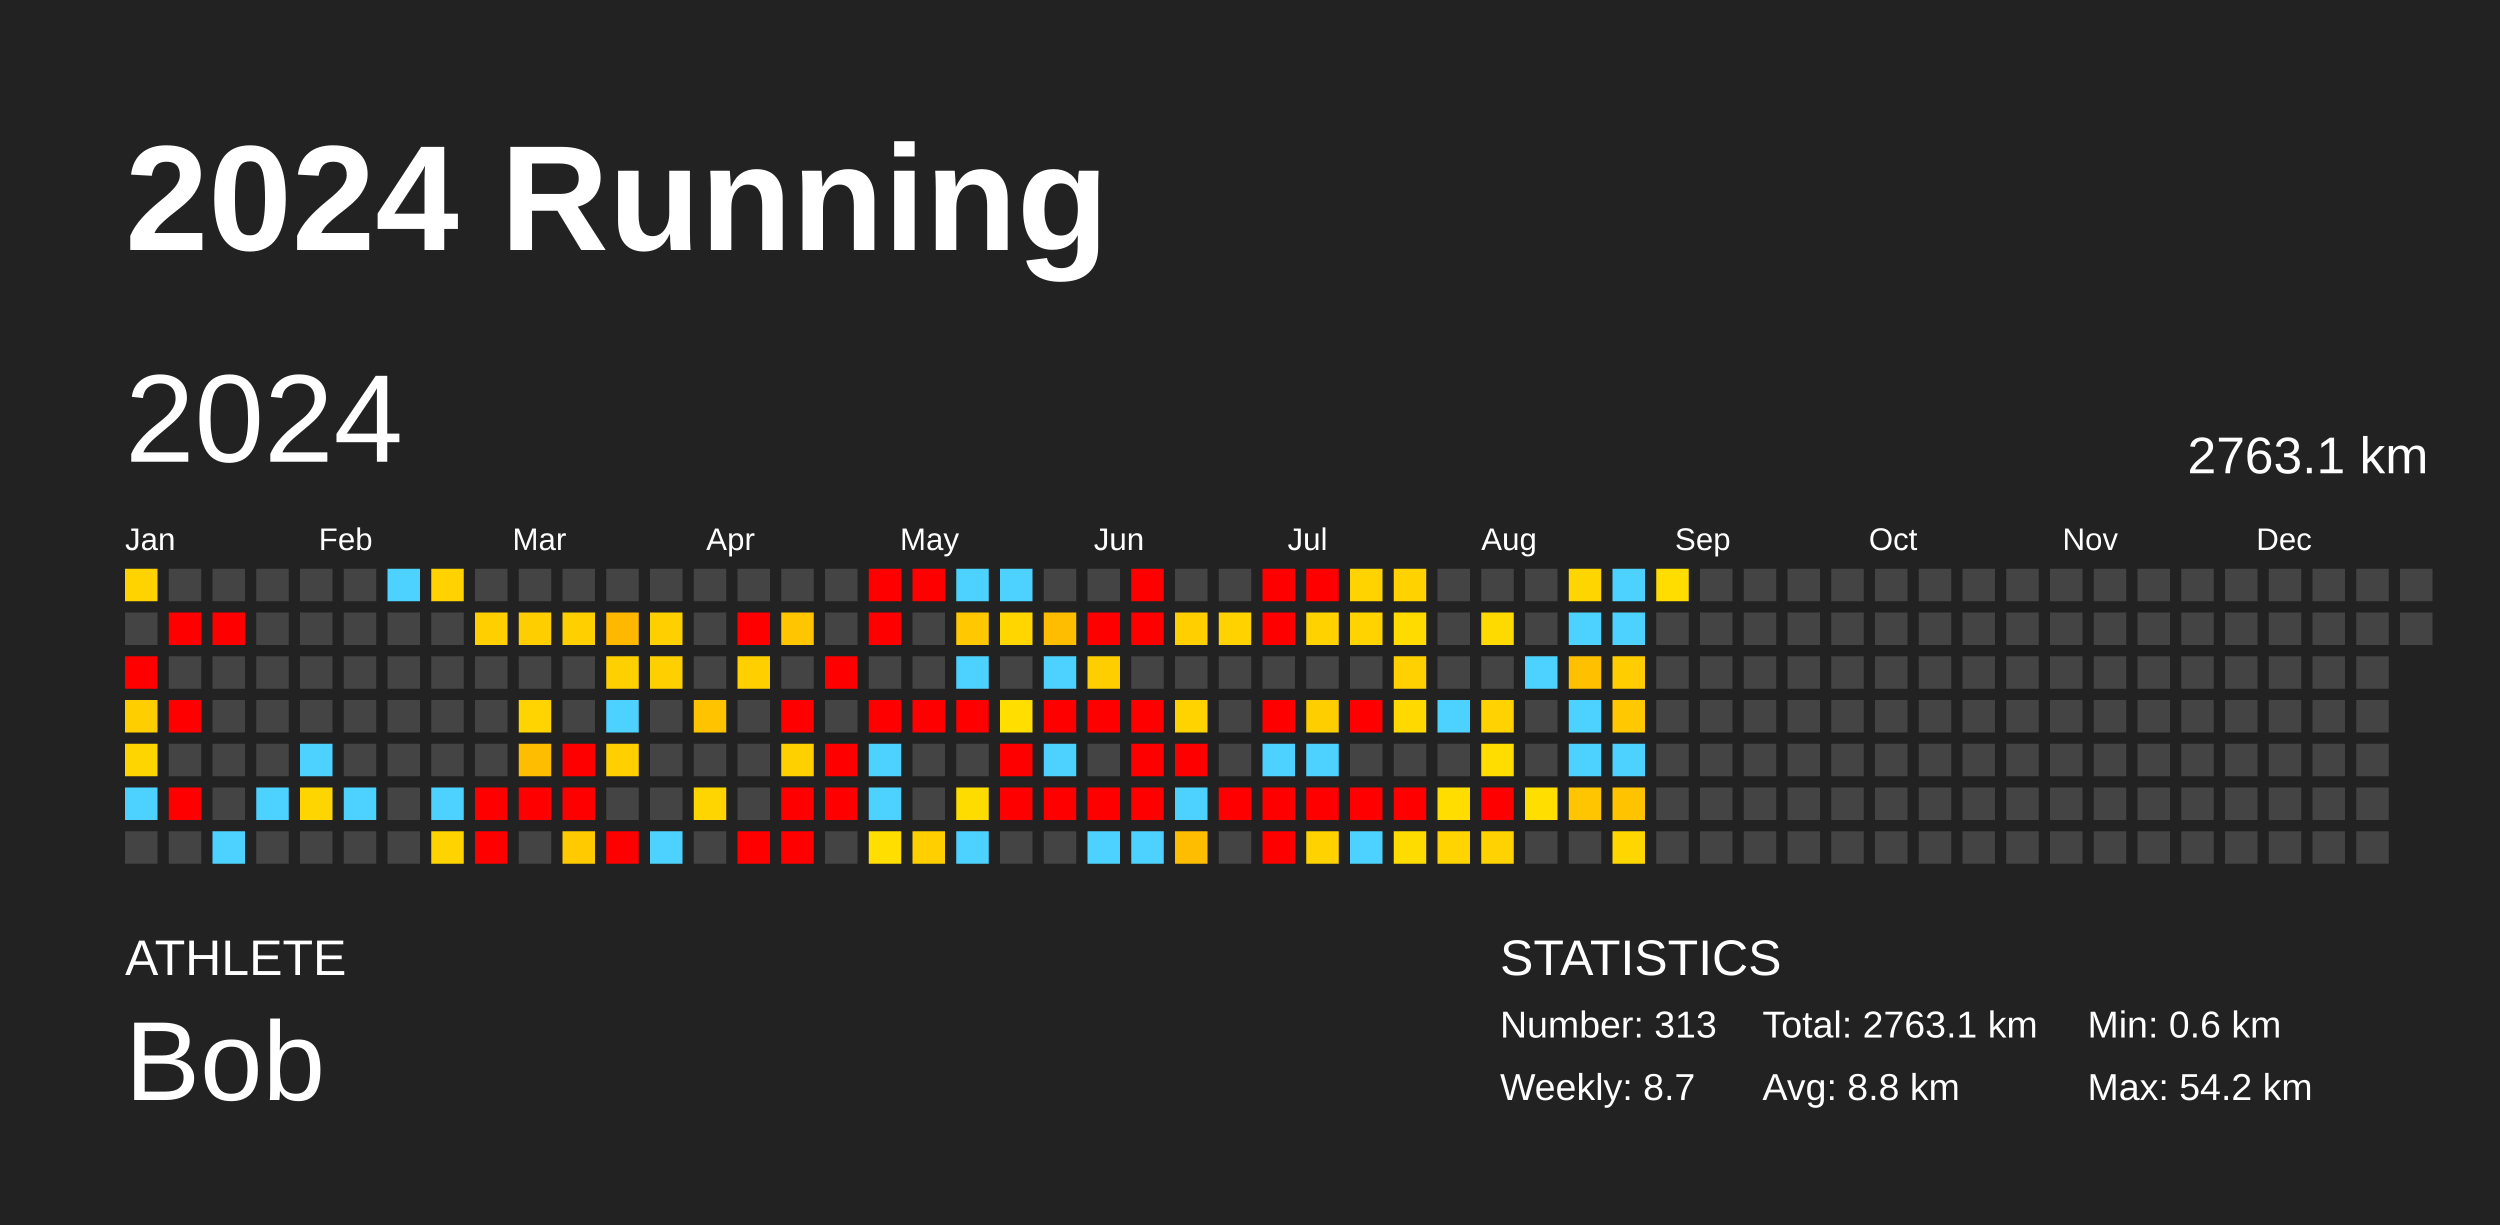
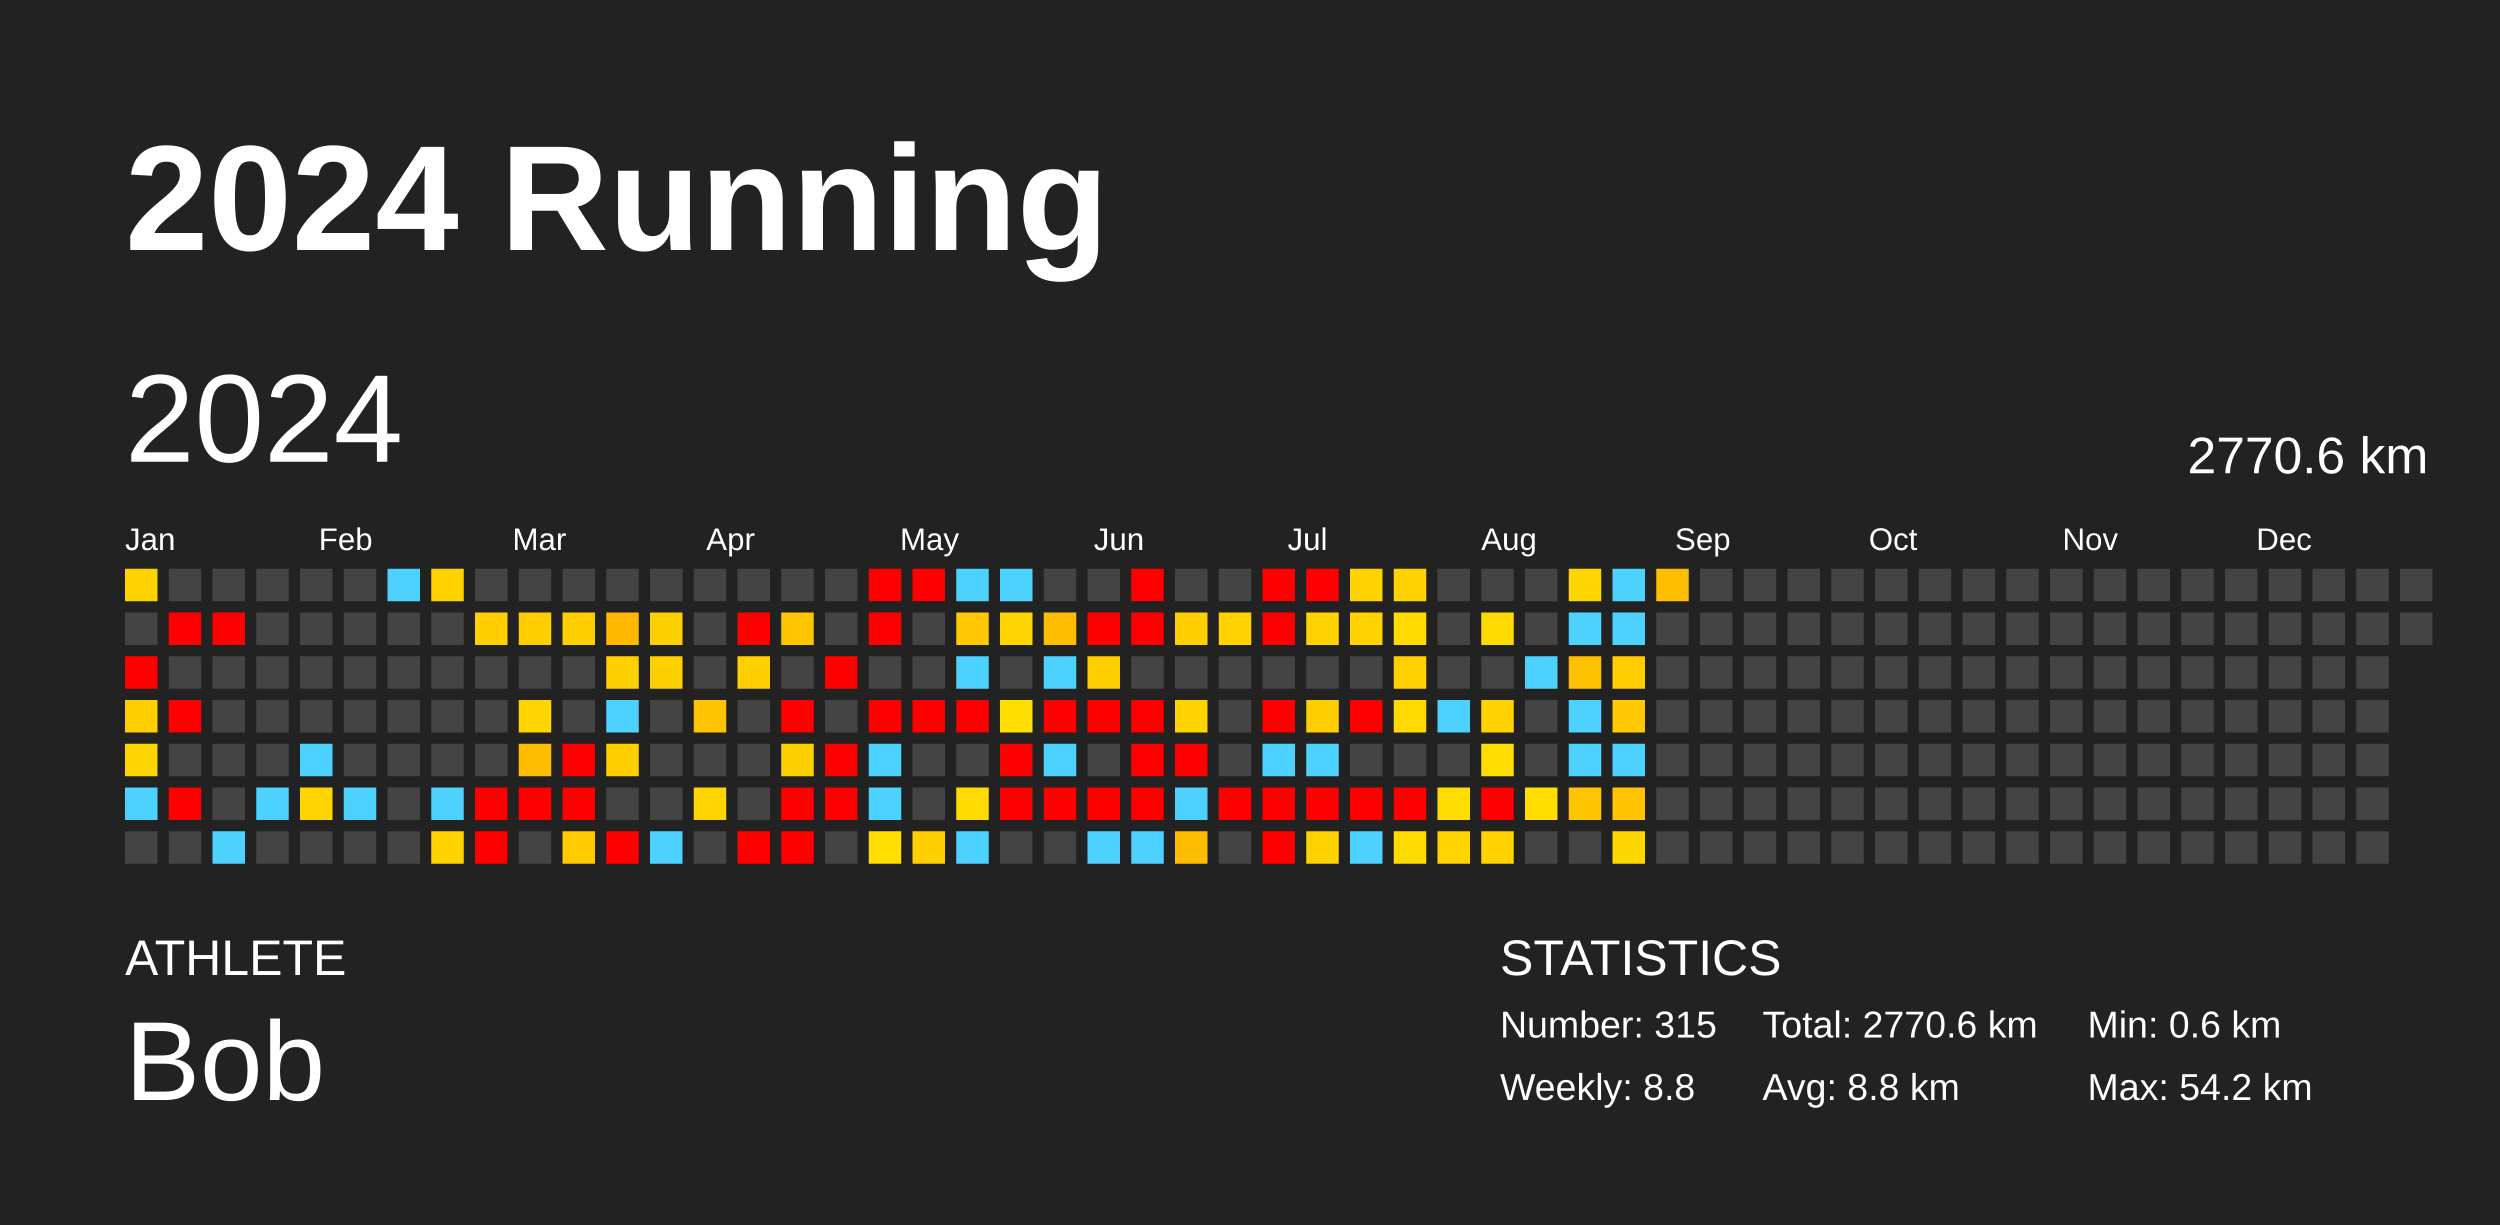
<svg xmlns="http://www.w3.org/2000/svg" baseProfile="full" height="98mm" version="1.1" viewBox="0,0,200,98" width="200mm">
  <defs />
  <rect fill="#222222" height="98" width="200" x="0" y="0" />
  <text fill="#FFFFFF" style="font-size:12px; font-family:Arial; font-weight:bold;" x="10" y="20">2024 Running</text>
  <text fill="#FFFFFF" style="font-size:4px; font-family:Arial" x="10" y="78">ATHLETE</text>
  <text fill="#FFFFFF" style="font-size:9px; font-family:Arial" x="10" y="88">Bob</text>
  <text fill="#FFFFFF" style="font-size:4px; font-family:Arial" x="120" y="78">STATISTICS</text>
-   <text fill="#FFFFFF" style="font-size:3px; font-family:Arial" x="120" y="83">Number: 313</text>
-   <text fill="#FFFFFF" style="font-size:3px; font-family:Arial" x="120" y="88">Weekly: 8.7</text>
-   <text fill="#FFFFFF" style="font-size:3px; font-family:Arial" x="141" y="83">Total: 2763.1 km</text>
+   <text fill="#FFFFFF" style="font-size:3px; font-family:Arial" x="120" y="83">Number: 315</text>
+   <text fill="#FFFFFF" style="font-size:3px; font-family:Arial" x="120" y="88">Weekly: 8.8</text>
+   <text fill="#FFFFFF" style="font-size:3px; font-family:Arial" x="141" y="83">Total: 2770.6 km</text>
  <text fill="#FFFFFF" style="font-size:3px; font-family:Arial" x="141" y="88">Avg: 8.8 km</text>
  <text fill="#FFFFFF" style="font-size:3px; font-family:Arial" x="167" y="83">Min: 0.6 km</text>
  <text fill="#FFFFFF" style="font-size:3px; font-family:Arial" x="167" y="88">Max: 54.2 km</text>
  <text dominant-baseline="hanging" fill="#FFFFFF" style="font-size:10.0px; font-family:Arial;" x="10" y="30">2024</text>
-   <text dominant-baseline="hanging" fill="#FFFFFF" style="font-size:4.125px; font-family:Arial;" x="175" y="35">2763.1 km</text>
+   <text dominant-baseline="hanging" fill="#FFFFFF" style="font-size:4.125px; font-family:Arial;" x="175" y="35">2770.6 km</text>
  <text fill="#FFFFFF" style="font-size:2.5px; font-family:Arial" x="10.0" y="44">Jan</text>
  <text fill="#FFFFFF" style="font-size:2.5px; font-family:Arial" x="25.5" y="44">Feb</text>
  <text fill="#FFFFFF" style="font-size:2.5px; font-family:Arial" x="41.0" y="44">Mar</text>
  <text fill="#FFFFFF" style="font-size:2.5px; font-family:Arial" x="56.5" y="44">Apr</text>
  <text fill="#FFFFFF" style="font-size:2.5px; font-family:Arial" x="72.0" y="44">May</text>
  <text fill="#FFFFFF" style="font-size:2.5px; font-family:Arial" x="87.5" y="44">Jun</text>
  <text fill="#FFFFFF" style="font-size:2.5px; font-family:Arial" x="103.0" y="44">Jul</text>
  <text fill="#FFFFFF" style="font-size:2.5px; font-family:Arial" x="118.5" y="44">Aug</text>
  <text fill="#FFFFFF" style="font-size:2.5px; font-family:Arial" x="134.0" y="44">Sep</text>
  <text fill="#FFFFFF" style="font-size:2.5px; font-family:Arial" x="149.5" y="44">Oct</text>
  <text fill="#FFFFFF" style="font-size:2.5px; font-family:Arial" x="165.0" y="44">Nov</text>
  <text fill="#FFFFFF" style="font-size:2.5px; font-family:Arial" x="180.5" y="44">Dec</text>
  <rect fill="#ffd300" height="2.6" width="2.6" x="10.0" y="45.5" />
  <rect fill="#444444" height="2.6" width="2.6" x="10.0" y="49.0" />
  <rect fill="red" height="2.6" width="2.6" x="10.0" y="52.5" />
  <rect fill="#ffce00" height="2.6" width="2.6" x="10.0" y="56.0" />
  <rect fill="#ffd500" height="2.6" width="2.6" x="10.0" y="59.5" />
  <rect fill="#4dd2ff" height="2.6" width="2.6" x="10.0" y="63.0" />
  <rect fill="#444444" height="2.6" width="2.6" x="10.0" y="66.5" />
  <rect fill="#444444" height="2.6" width="2.6" x="13.5" y="45.5" />
  <rect fill="red" height="2.6" width="2.6" x="13.5" y="49.0" />
  <rect fill="#444444" height="2.6" width="2.6" x="13.5" y="52.5" />
  <rect fill="red" height="2.6" width="2.6" x="13.5" y="56.0" />
  <rect fill="#444444" height="2.6" width="2.6" x="13.5" y="59.5" />
  <rect fill="red" height="2.6" width="2.6" x="13.5" y="63.0" />
  <rect fill="#444444" height="2.6" width="2.6" x="13.5" y="66.5" />
  <rect fill="#444444" height="2.6" width="2.6" x="17.0" y="45.5" />
  <rect fill="red" height="2.6" width="2.6" x="17.0" y="49.0" />
  <rect fill="#444444" height="2.6" width="2.6" x="17.0" y="52.5" />
  <rect fill="#444444" height="2.6" width="2.6" x="17.0" y="56.0" />
  <rect fill="#444444" height="2.6" width="2.6" x="17.0" y="59.5" />
  <rect fill="#444444" height="2.6" width="2.6" x="17.0" y="63.0" />
  <rect fill="#4dd2ff" height="2.6" width="2.6" x="17.0" y="66.5" />
  <rect fill="#444444" height="2.6" width="2.6" x="20.5" y="45.5" />
  <rect fill="#444444" height="2.6" width="2.6" x="20.5" y="49.0" />
  <rect fill="#444444" height="2.6" width="2.6" x="20.5" y="52.5" />
  <rect fill="#444444" height="2.6" width="2.6" x="20.5" y="56.0" />
  <rect fill="#444444" height="2.6" width="2.6" x="20.5" y="59.5" />
  <rect fill="#4dd2ff" height="2.6" width="2.6" x="20.5" y="63.0" />
  <rect fill="#444444" height="2.6" width="2.6" x="20.5" y="66.5" />
  <rect fill="#444444" height="2.6" width="2.6" x="24.0" y="45.5" />
  <rect fill="#444444" height="2.6" width="2.6" x="24.0" y="49.0" />
  <rect fill="#444444" height="2.6" width="2.6" x="24.0" y="52.5" />
  <rect fill="#444444" height="2.6" width="2.6" x="24.0" y="56.0" />
  <rect fill="#4dd2ff" height="2.6" width="2.6" x="24.0" y="59.5" />
  <rect fill="#ffd500" height="2.6" width="2.6" x="24.0" y="63.0" />
  <rect fill="#444444" height="2.6" width="2.6" x="24.0" y="66.5" />
  <rect fill="#444444" height="2.6" width="2.6" x="27.5" y="45.5" />
  <rect fill="#444444" height="2.6" width="2.6" x="27.5" y="49.0" />
  <rect fill="#444444" height="2.6" width="2.6" x="27.5" y="52.5" />
  <rect fill="#444444" height="2.6" width="2.6" x="27.5" y="56.0" />
  <rect fill="#444444" height="2.6" width="2.6" x="27.5" y="59.5" />
  <rect fill="#4dd2ff" height="2.6" width="2.6" x="27.5" y="63.0" />
  <rect fill="#444444" height="2.6" width="2.6" x="27.5" y="66.5" />
  <rect fill="#4dd2ff" height="2.6" width="2.6" x="31.0" y="45.5" />
  <rect fill="#444444" height="2.6" width="2.6" x="31.0" y="49.0" />
  <rect fill="#444444" height="2.6" width="2.6" x="31.0" y="52.5" />
  <rect fill="#444444" height="2.6" width="2.6" x="31.0" y="56.0" />
  <rect fill="#444444" height="2.6" width="2.6" x="31.0" y="59.5" />
  <rect fill="#444444" height="2.6" width="2.6" x="31.0" y="63.0" />
  <rect fill="#444444" height="2.6" width="2.6" x="31.0" y="66.5" />
  <rect fill="#ffd200" height="2.6" width="2.6" x="34.5" y="45.5" />
  <rect fill="#444444" height="2.6" width="2.6" x="34.5" y="49.0" />
  <rect fill="#444444" height="2.6" width="2.6" x="34.5" y="52.5" />
  <rect fill="#444444" height="2.6" width="2.6" x="34.5" y="56.0" />
  <rect fill="#444444" height="2.6" width="2.6" x="34.5" y="59.5" />
  <rect fill="#4dd2ff" height="2.6" width="2.6" x="34.5" y="63.0" />
  <rect fill="#ffd300" height="2.6" width="2.6" x="34.5" y="66.5" />
  <rect fill="#444444" height="2.6" width="2.6" x="38.0" y="45.5" />
  <rect fill="#ffcf00" height="2.6" width="2.6" x="38.0" y="49.0" />
  <rect fill="#444444" height="2.6" width="2.6" x="38.0" y="52.5" />
  <rect fill="#444444" height="2.6" width="2.6" x="38.0" y="56.0" />
  <rect fill="#444444" height="2.6" width="2.6" x="38.0" y="59.5" />
  <rect fill="red" height="2.6" width="2.6" x="38.0" y="63.0" />
  <rect fill="red" height="2.6" width="2.6" x="38.0" y="66.5" />
  <rect fill="#444444" height="2.6" width="2.6" x="41.5" y="45.5" />
  <rect fill="#ffce00" height="2.6" width="2.6" x="41.5" y="49.0" />
  <rect fill="#444444" height="2.6" width="2.6" x="41.5" y="52.5" />
  <rect fill="#ffd400" height="2.6" width="2.6" x="41.5" y="56.0" />
  <rect fill="#ffbd00" height="2.6" width="2.6" x="41.5" y="59.5" />
  <rect fill="red" height="2.6" width="2.6" x="41.5" y="63.0" />
  <rect fill="#444444" height="2.6" width="2.6" x="41.5" y="66.5" />
  <rect fill="#444444" height="2.6" width="2.6" x="45.0" y="45.5" />
  <rect fill="#ffcf00" height="2.6" width="2.6" x="45.0" y="49.0" />
  <rect fill="#444444" height="2.6" width="2.6" x="45.0" y="52.5" />
  <rect fill="#444444" height="2.6" width="2.6" x="45.0" y="56.0" />
  <rect fill="red" height="2.6" width="2.6" x="45.0" y="59.5" />
  <rect fill="red" height="2.6" width="2.6" x="45.0" y="63.0" />
  <rect fill="#ffca00" height="2.6" width="2.6" x="45.0" y="66.5" />
  <rect fill="#444444" height="2.6" width="2.6" x="48.5" y="45.5" />
  <rect fill="#ffb800" height="2.6" width="2.6" x="48.5" y="49.0" />
  <rect fill="#ffd000" height="2.6" width="2.6" x="48.5" y="52.5" />
  <rect fill="#4dd2ff" height="2.6" width="2.6" x="48.5" y="56.0" />
  <rect fill="#ffcf00" height="2.6" width="2.6" x="48.5" y="59.5" />
  <rect fill="#444444" height="2.6" width="2.6" x="48.5" y="63.0" />
  <rect fill="red" height="2.6" width="2.6" x="48.5" y="66.5" />
  <rect fill="#444444" height="2.6" width="2.6" x="52.0" y="45.5" />
  <rect fill="#ffd000" height="2.6" width="2.6" x="52.0" y="49.0" />
  <rect fill="#ffd000" height="2.6" width="2.6" x="52.0" y="52.5" />
  <rect fill="#444444" height="2.6" width="2.6" x="52.0" y="56.0" />
  <rect fill="#444444" height="2.6" width="2.6" x="52.0" y="59.5" />
  <rect fill="#444444" height="2.6" width="2.6" x="52.0" y="63.0" />
  <rect fill="#4dd2ff" height="2.6" width="2.6" x="52.0" y="66.5" />
  <rect fill="#444444" height="2.6" width="2.6" x="55.5" y="45.5" />
  <rect fill="#444444" height="2.6" width="2.6" x="55.5" y="49.0" />
  <rect fill="#444444" height="2.6" width="2.6" x="55.5" y="52.5" />
  <rect fill="#ffc300" height="2.6" width="2.6" x="55.5" y="56.0" />
  <rect fill="#444444" height="2.6" width="2.6" x="55.5" y="59.5" />
  <rect fill="#ffd500" height="2.6" width="2.6" x="55.5" y="63.0" />
  <rect fill="#444444" height="2.6" width="2.6" x="55.5" y="66.5" />
  <rect fill="#444444" height="2.6" width="2.6" x="59.0" y="45.5" />
  <rect fill="red" height="2.6" width="2.6" x="59.0" y="49.0" />
  <rect fill="#ffcf00" height="2.6" width="2.6" x="59.0" y="52.5" />
  <rect fill="#444444" height="2.6" width="2.6" x="59.0" y="56.0" />
  <rect fill="#444444" height="2.6" width="2.6" x="59.0" y="59.5" />
  <rect fill="#444444" height="2.6" width="2.6" x="59.0" y="63.0" />
  <rect fill="red" height="2.6" width="2.6" x="59.0" y="66.5" />
  <rect fill="#444444" height="2.6" width="2.6" x="62.5" y="45.5" />
  <rect fill="#ffc600" height="2.6" width="2.6" x="62.5" y="49.0" />
  <rect fill="#444444" height="2.6" width="2.6" x="62.5" y="52.5" />
  <rect fill="red" height="2.6" width="2.6" x="62.5" y="56.0" />
  <rect fill="#ffd000" height="2.6" width="2.6" x="62.5" y="59.5" />
  <rect fill="red" height="2.6" width="2.6" x="62.5" y="63.0" />
  <rect fill="red" height="2.6" width="2.6" x="62.5" y="66.5" />
  <rect fill="#444444" height="2.6" width="2.6" x="66.0" y="45.5" />
  <rect fill="#444444" height="2.6" width="2.6" x="66.0" y="49.0" />
  <rect fill="red" height="2.6" width="2.6" x="66.0" y="52.5" />
  <rect fill="#444444" height="2.6" width="2.6" x="66.0" y="56.0" />
  <rect fill="red" height="2.6" width="2.6" x="66.0" y="59.5" />
  <rect fill="red" height="2.6" width="2.6" x="66.0" y="63.0" />
  <rect fill="#444444" height="2.6" width="2.6" x="66.0" y="66.5" />
  <rect fill="red" height="2.6" width="2.6" x="69.5" y="45.5" />
  <rect fill="red" height="2.6" width="2.6" x="69.5" y="49.0" />
  <rect fill="#444444" height="2.6" width="2.6" x="69.5" y="52.5" />
  <rect fill="red" height="2.6" width="2.6" x="69.5" y="56.0" />
  <rect fill="#4dd2ff" height="2.6" width="2.6" x="69.5" y="59.5" />
  <rect fill="#4dd2ff" height="2.6" width="2.6" x="69.5" y="63.0" />
  <rect fill="#ffde00" height="2.6" width="2.6" x="69.5" y="66.5" />
  <rect fill="red" height="2.6" width="2.6" x="73.0" y="45.5" />
  <rect fill="#444444" height="2.6" width="2.6" x="73.0" y="49.0" />
  <rect fill="#444444" height="2.6" width="2.6" x="73.0" y="52.5" />
  <rect fill="red" height="2.6" width="2.6" x="73.0" y="56.0" />
  <rect fill="#444444" height="2.6" width="2.6" x="73.0" y="59.5" />
  <rect fill="#444444" height="2.6" width="2.6" x="73.0" y="63.0" />
  <rect fill="#ffcf00" height="2.6" width="2.6" x="73.0" y="66.5" />
  <rect fill="#4dd2ff" height="2.6" width="2.6" x="76.5" y="45.5" />
  <rect fill="#ffc800" height="2.6" width="2.6" x="76.5" y="49.0" />
  <rect fill="#4dd2ff" height="2.6" width="2.6" x="76.5" y="52.5" />
  <rect fill="red" height="2.6" width="2.6" x="76.5" y="56.0" />
  <rect fill="#444444" height="2.6" width="2.6" x="76.5" y="59.5" />
  <rect fill="#ffdc00" height="2.6" width="2.6" x="76.5" y="63.0" />
  <rect fill="#4dd2ff" height="2.6" width="2.6" x="76.5" y="66.5" />
  <rect fill="#4dd2ff" height="2.6" width="2.6" x="80.0" y="45.5" />
  <rect fill="#ffd600" height="2.6" width="2.6" x="80.0" y="49.0" />
  <rect fill="#444444" height="2.6" width="2.6" x="80.0" y="52.5" />
  <rect fill="#ffde00" height="2.6" width="2.6" x="80.0" y="56.0" />
  <rect fill="red" height="2.6" width="2.6" x="80.0" y="59.5" />
  <rect fill="red" height="2.6" width="2.6" x="80.0" y="63.0" />
  <rect fill="#444444" height="2.6" width="2.6" x="80.0" y="66.5" />
  <rect fill="#444444" height="2.6" width="2.6" x="83.5" y="45.5" />
  <rect fill="#ffbd00" height="2.6" width="2.6" x="83.5" y="49.0" />
  <rect fill="#4dd2ff" height="2.6" width="2.6" x="83.5" y="52.5" />
  <rect fill="red" height="2.6" width="2.6" x="83.5" y="56.0" />
  <rect fill="#4dd2ff" height="2.6" width="2.6" x="83.5" y="59.5" />
  <rect fill="red" height="2.6" width="2.6" x="83.5" y="63.0" />
  <rect fill="#444444" height="2.6" width="2.6" x="83.5" y="66.5" />
  <rect fill="#444444" height="2.6" width="2.6" x="87.0" y="45.5" />
  <rect fill="red" height="2.6" width="2.6" x="87.0" y="49.0" />
  <rect fill="#ffce00" height="2.6" width="2.6" x="87.0" y="52.5" />
  <rect fill="red" height="2.6" width="2.6" x="87.0" y="56.0" />
  <rect fill="#444444" height="2.6" width="2.6" x="87.0" y="59.5" />
  <rect fill="red" height="2.6" width="2.6" x="87.0" y="63.0" />
  <rect fill="#4dd2ff" height="2.6" width="2.6" x="87.0" y="66.5" />
  <rect fill="red" height="2.6" width="2.6" x="90.5" y="45.5" />
  <rect fill="red" height="2.6" width="2.6" x="90.5" y="49.0" />
  <rect fill="#444444" height="2.6" width="2.6" x="90.5" y="52.5" />
  <rect fill="red" height="2.6" width="2.6" x="90.5" y="56.0" />
  <rect fill="red" height="2.6" width="2.6" x="90.5" y="59.5" />
  <rect fill="red" height="2.6" width="2.6" x="90.5" y="63.0" />
  <rect fill="#4dd2ff" height="2.6" width="2.6" x="90.5" y="66.5" />
  <rect fill="#444444" height="2.6" width="2.6" x="94.0" y="45.5" />
  <rect fill="#ffcf00" height="2.6" width="2.6" x="94.0" y="49.0" />
  <rect fill="#444444" height="2.6" width="2.6" x="94.0" y="52.5" />
  <rect fill="#ffd300" height="2.6" width="2.6" x="94.0" y="56.0" />
  <rect fill="red" height="2.6" width="2.6" x="94.0" y="59.5" />
  <rect fill="#4dd2ff" height="2.6" width="2.6" x="94.0" y="63.0" />
  <rect fill="#ffbd00" height="2.6" width="2.6" x="94.0" y="66.5" />
  <rect fill="#444444" height="2.6" width="2.6" x="97.5" y="45.5" />
  <rect fill="#ffd200" height="2.6" width="2.6" x="97.5" y="49.0" />
  <rect fill="#444444" height="2.6" width="2.6" x="97.5" y="52.5" />
  <rect fill="#444444" height="2.6" width="2.6" x="97.5" y="56.0" />
  <rect fill="#444444" height="2.6" width="2.6" x="97.5" y="59.5" />
  <rect fill="red" height="2.6" width="2.6" x="97.5" y="63.0" />
  <rect fill="#444444" height="2.6" width="2.6" x="97.5" y="66.5" />
  <rect fill="red" height="2.6" width="2.6" x="101.0" y="45.5" />
  <rect fill="red" height="2.6" width="2.6" x="101.0" y="49.0" />
  <rect fill="#444444" height="2.6" width="2.6" x="101.0" y="52.5" />
  <rect fill="red" height="2.6" width="2.6" x="101.0" y="56.0" />
  <rect fill="#4dd2ff" height="2.6" width="2.6" x="101.0" y="59.5" />
  <rect fill="red" height="2.6" width="2.6" x="101.0" y="63.0" />
  <rect fill="red" height="2.6" width="2.6" x="101.0" y="66.5" />
  <rect fill="red" height="2.6" width="2.6" x="104.5" y="45.5" />
  <rect fill="#ffd200" height="2.6" width="2.6" x="104.5" y="49.0" />
  <rect fill="#444444" height="2.6" width="2.6" x="104.5" y="52.5" />
  <rect fill="#ffce00" height="2.6" width="2.6" x="104.5" y="56.0" />
  <rect fill="#4dd2ff" height="2.6" width="2.6" x="104.5" y="59.5" />
  <rect fill="red" height="2.6" width="2.6" x="104.5" y="63.0" />
  <rect fill="#ffd200" height="2.6" width="2.6" x="104.5" y="66.5" />
  <rect fill="#ffd300" height="2.6" width="2.6" x="108.0" y="45.5" />
  <rect fill="#ffd300" height="2.6" width="2.6" x="108.0" y="49.0" />
  <rect fill="#444444" height="2.6" width="2.6" x="108.0" y="52.5" />
  <rect fill="red" height="2.6" width="2.6" x="108.0" y="56.0" />
  <rect fill="#444444" height="2.6" width="2.6" x="108.0" y="59.5" />
  <rect fill="red" height="2.6" width="2.6" x="108.0" y="63.0" />
  <rect fill="#4dd2ff" height="2.6" width="2.6" x="108.0" y="66.5" />
  <rect fill="#ffd200" height="2.6" width="2.6" x="111.5" y="45.5" />
  <rect fill="#ffdb00" height="2.6" width="2.6" x="111.5" y="49.0" />
  <rect fill="#ffd100" height="2.6" width="2.6" x="111.5" y="52.5" />
  <rect fill="#ffd900" height="2.6" width="2.6" x="111.5" y="56.0" />
  <rect fill="#444444" height="2.6" width="2.6" x="111.5" y="59.5" />
  <rect fill="red" height="2.6" width="2.6" x="111.5" y="63.0" />
  <rect fill="#ffdc00" height="2.6" width="2.6" x="111.5" y="66.5" />
  <rect fill="#444444" height="2.6" width="2.6" x="115.0" y="45.5" />
  <rect fill="#444444" height="2.6" width="2.6" x="115.0" y="49.0" />
  <rect fill="#444444" height="2.6" width="2.6" x="115.0" y="52.5" />
  <rect fill="#4dd2ff" height="2.6" width="2.6" x="115.0" y="56.0" />
  <rect fill="#444444" height="2.6" width="2.6" x="115.0" y="59.5" />
  <rect fill="#ffdd00" height="2.6" width="2.6" x="115.0" y="63.0" />
  <rect fill="#ffd400" height="2.6" width="2.6" x="115.0" y="66.5" />
  <rect fill="#444444" height="2.6" width="2.6" x="118.5" y="45.5" />
  <rect fill="#ffda00" height="2.6" width="2.6" x="118.5" y="49.0" />
  <rect fill="#444444" height="2.6" width="2.6" x="118.5" y="52.5" />
  <rect fill="#ffd200" height="2.6" width="2.6" x="118.5" y="56.0" />
  <rect fill="#ffdd00" height="2.6" width="2.6" x="118.5" y="59.5" />
  <rect fill="red" height="2.6" width="2.6" x="118.5" y="63.0" />
  <rect fill="#ffd200" height="2.6" width="2.6" x="118.5" y="66.5" />
  <rect fill="#444444" height="2.6" width="2.6" x="122.0" y="45.5" />
  <rect fill="#444444" height="2.6" width="2.6" x="122.0" y="49.0" />
  <rect fill="#4dd2ff" height="2.6" width="2.6" x="122.0" y="52.5" />
  <rect fill="#444444" height="2.6" width="2.6" x="122.0" y="56.0" />
  <rect fill="#444444" height="2.6" width="2.6" x="122.0" y="59.5" />
  <rect fill="#ffde00" height="2.6" width="2.6" x="122.0" y="63.0" />
  <rect fill="#444444" height="2.6" width="2.6" x="122.0" y="66.5" />
  <rect fill="#ffd500" height="2.6" width="2.6" x="125.5" y="45.5" />
  <rect fill="#4dd2ff" height="2.6" width="2.6" x="125.5" y="49.0" />
  <rect fill="#ffc000" height="2.6" width="2.6" x="125.5" y="52.5" />
  <rect fill="#4dd2ff" height="2.6" width="2.6" x="125.5" y="56.0" />
  <rect fill="#4dd2ff" height="2.6" width="2.6" x="125.5" y="59.5" />
  <rect fill="#ffc500" height="2.6" width="2.6" x="125.5" y="63.0" />
  <rect fill="#444444" height="2.6" width="2.6" x="125.5" y="66.5" />
  <rect fill="#4dd2ff" height="2.6" width="2.6" x="129.0" y="45.5" />
  <rect fill="#4dd2ff" height="2.6" width="2.6" x="129.0" y="49.0" />
  <rect fill="#ffcd00" height="2.6" width="2.6" x="129.0" y="52.5" />
  <rect fill="#ffc800" height="2.6" width="2.6" x="129.0" y="56.0" />
  <rect fill="#4dd2ff" height="2.6" width="2.6" x="129.0" y="59.5" />
  <rect fill="#ffc300" height="2.6" width="2.6" x="129.0" y="63.0" />
  <rect fill="#ffd700" height="2.6" width="2.6" x="129.0" y="66.5" />
-   <rect fill="#ffdd00" height="2.6" width="2.6" x="132.5" y="45.5" />
+   <rect fill="#ffbf00" height="2.6" width="2.6" x="132.5" y="45.5" />
  <rect fill="#444444" height="2.6" width="2.6" x="132.5" y="49.0" />
  <rect fill="#444444" height="2.6" width="2.6" x="132.5" y="52.5" />
  <rect fill="#444444" height="2.6" width="2.6" x="132.5" y="56.0" />
  <rect fill="#444444" height="2.6" width="2.6" x="132.5" y="59.5" />
  <rect fill="#444444" height="2.6" width="2.6" x="132.5" y="63.0" />
  <rect fill="#444444" height="2.6" width="2.6" x="132.5" y="66.5" />
  <rect fill="#444444" height="2.6" width="2.6" x="136.0" y="45.5" />
  <rect fill="#444444" height="2.6" width="2.6" x="136.0" y="49.0" />
  <rect fill="#444444" height="2.6" width="2.6" x="136.0" y="52.5" />
  <rect fill="#444444" height="2.6" width="2.6" x="136.0" y="56.0" />
  <rect fill="#444444" height="2.6" width="2.6" x="136.0" y="59.5" />
  <rect fill="#444444" height="2.6" width="2.6" x="136.0" y="63.0" />
  <rect fill="#444444" height="2.6" width="2.6" x="136.0" y="66.5" />
  <rect fill="#444444" height="2.6" width="2.6" x="139.5" y="45.5" />
  <rect fill="#444444" height="2.6" width="2.6" x="139.5" y="49.0" />
  <rect fill="#444444" height="2.6" width="2.6" x="139.5" y="52.5" />
  <rect fill="#444444" height="2.6" width="2.6" x="139.5" y="56.0" />
  <rect fill="#444444" height="2.6" width="2.6" x="139.5" y="59.5" />
  <rect fill="#444444" height="2.6" width="2.6" x="139.5" y="63.0" />
  <rect fill="#444444" height="2.6" width="2.6" x="139.5" y="66.5" />
  <rect fill="#444444" height="2.6" width="2.6" x="143.0" y="45.5" />
  <rect fill="#444444" height="2.6" width="2.6" x="143.0" y="49.0" />
  <rect fill="#444444" height="2.6" width="2.6" x="143.0" y="52.5" />
  <rect fill="#444444" height="2.6" width="2.6" x="143.0" y="56.0" />
  <rect fill="#444444" height="2.6" width="2.6" x="143.0" y="59.5" />
  <rect fill="#444444" height="2.6" width="2.6" x="143.0" y="63.0" />
  <rect fill="#444444" height="2.6" width="2.6" x="143.0" y="66.5" />
  <rect fill="#444444" height="2.6" width="2.6" x="146.5" y="45.5" />
  <rect fill="#444444" height="2.6" width="2.6" x="146.5" y="49.0" />
  <rect fill="#444444" height="2.6" width="2.6" x="146.5" y="52.5" />
  <rect fill="#444444" height="2.6" width="2.6" x="146.5" y="56.0" />
  <rect fill="#444444" height="2.6" width="2.6" x="146.5" y="59.5" />
  <rect fill="#444444" height="2.6" width="2.6" x="146.5" y="63.0" />
  <rect fill="#444444" height="2.6" width="2.6" x="146.5" y="66.5" />
  <rect fill="#444444" height="2.6" width="2.6" x="150.0" y="45.5" />
  <rect fill="#444444" height="2.6" width="2.6" x="150.0" y="49.0" />
  <rect fill="#444444" height="2.6" width="2.6" x="150.0" y="52.5" />
  <rect fill="#444444" height="2.6" width="2.6" x="150.0" y="56.0" />
  <rect fill="#444444" height="2.6" width="2.6" x="150.0" y="59.5" />
  <rect fill="#444444" height="2.6" width="2.6" x="150.0" y="63.0" />
  <rect fill="#444444" height="2.6" width="2.6" x="150.0" y="66.5" />
  <rect fill="#444444" height="2.6" width="2.6" x="153.5" y="45.5" />
  <rect fill="#444444" height="2.6" width="2.6" x="153.5" y="49.0" />
  <rect fill="#444444" height="2.6" width="2.6" x="153.5" y="52.5" />
  <rect fill="#444444" height="2.6" width="2.6" x="153.5" y="56.0" />
  <rect fill="#444444" height="2.6" width="2.6" x="153.5" y="59.5" />
  <rect fill="#444444" height="2.6" width="2.6" x="153.5" y="63.0" />
  <rect fill="#444444" height="2.6" width="2.6" x="153.5" y="66.5" />
  <rect fill="#444444" height="2.6" width="2.6" x="157.0" y="45.5" />
  <rect fill="#444444" height="2.6" width="2.6" x="157.0" y="49.0" />
  <rect fill="#444444" height="2.6" width="2.6" x="157.0" y="52.5" />
  <rect fill="#444444" height="2.6" width="2.6" x="157.0" y="56.0" />
  <rect fill="#444444" height="2.6" width="2.6" x="157.0" y="59.5" />
  <rect fill="#444444" height="2.6" width="2.6" x="157.0" y="63.0" />
  <rect fill="#444444" height="2.6" width="2.6" x="157.0" y="66.5" />
  <rect fill="#444444" height="2.6" width="2.6" x="160.5" y="45.5" />
  <rect fill="#444444" height="2.6" width="2.6" x="160.5" y="49.0" />
  <rect fill="#444444" height="2.6" width="2.6" x="160.5" y="52.5" />
  <rect fill="#444444" height="2.6" width="2.6" x="160.5" y="56.0" />
  <rect fill="#444444" height="2.6" width="2.6" x="160.5" y="59.5" />
  <rect fill="#444444" height="2.6" width="2.6" x="160.5" y="63.0" />
  <rect fill="#444444" height="2.6" width="2.6" x="160.5" y="66.5" />
  <rect fill="#444444" height="2.6" width="2.6" x="164.0" y="45.5" />
  <rect fill="#444444" height="2.6" width="2.6" x="164.0" y="49.0" />
  <rect fill="#444444" height="2.6" width="2.6" x="164.0" y="52.5" />
  <rect fill="#444444" height="2.6" width="2.6" x="164.0" y="56.0" />
  <rect fill="#444444" height="2.6" width="2.6" x="164.0" y="59.5" />
  <rect fill="#444444" height="2.6" width="2.6" x="164.0" y="63.0" />
  <rect fill="#444444" height="2.6" width="2.6" x="164.0" y="66.5" />
  <rect fill="#444444" height="2.6" width="2.6" x="167.5" y="45.5" />
  <rect fill="#444444" height="2.6" width="2.6" x="167.5" y="49.0" />
  <rect fill="#444444" height="2.6" width="2.6" x="167.5" y="52.5" />
  <rect fill="#444444" height="2.6" width="2.6" x="167.5" y="56.0" />
  <rect fill="#444444" height="2.6" width="2.6" x="167.5" y="59.5" />
  <rect fill="#444444" height="2.6" width="2.6" x="167.5" y="63.0" />
  <rect fill="#444444" height="2.6" width="2.6" x="167.5" y="66.5" />
  <rect fill="#444444" height="2.6" width="2.6" x="171.0" y="45.5" />
  <rect fill="#444444" height="2.6" width="2.6" x="171.0" y="49.0" />
  <rect fill="#444444" height="2.6" width="2.6" x="171.0" y="52.5" />
  <rect fill="#444444" height="2.6" width="2.6" x="171.0" y="56.0" />
  <rect fill="#444444" height="2.6" width="2.6" x="171.0" y="59.5" />
  <rect fill="#444444" height="2.6" width="2.6" x="171.0" y="63.0" />
  <rect fill="#444444" height="2.6" width="2.6" x="171.0" y="66.5" />
  <rect fill="#444444" height="2.6" width="2.6" x="174.5" y="45.5" />
  <rect fill="#444444" height="2.6" width="2.6" x="174.5" y="49.0" />
  <rect fill="#444444" height="2.6" width="2.6" x="174.5" y="52.5" />
  <rect fill="#444444" height="2.6" width="2.6" x="174.5" y="56.0" />
  <rect fill="#444444" height="2.6" width="2.6" x="174.5" y="59.5" />
  <rect fill="#444444" height="2.6" width="2.6" x="174.5" y="63.0" />
  <rect fill="#444444" height="2.6" width="2.6" x="174.5" y="66.5" />
  <rect fill="#444444" height="2.6" width="2.6" x="178.0" y="45.5" />
  <rect fill="#444444" height="2.6" width="2.6" x="178.0" y="49.0" />
  <rect fill="#444444" height="2.6" width="2.6" x="178.0" y="52.5" />
  <rect fill="#444444" height="2.6" width="2.6" x="178.0" y="56.0" />
  <rect fill="#444444" height="2.6" width="2.6" x="178.0" y="59.5" />
  <rect fill="#444444" height="2.6" width="2.6" x="178.0" y="63.0" />
  <rect fill="#444444" height="2.6" width="2.6" x="178.0" y="66.5" />
  <rect fill="#444444" height="2.6" width="2.6" x="181.5" y="45.5" />
  <rect fill="#444444" height="2.6" width="2.6" x="181.5" y="49.0" />
  <rect fill="#444444" height="2.6" width="2.6" x="181.5" y="52.5" />
  <rect fill="#444444" height="2.6" width="2.6" x="181.5" y="56.0" />
  <rect fill="#444444" height="2.6" width="2.6" x="181.5" y="59.5" />
  <rect fill="#444444" height="2.6" width="2.6" x="181.5" y="63.0" />
  <rect fill="#444444" height="2.6" width="2.6" x="181.5" y="66.5" />
  <rect fill="#444444" height="2.6" width="2.6" x="185.0" y="45.5" />
  <rect fill="#444444" height="2.6" width="2.6" x="185.0" y="49.0" />
  <rect fill="#444444" height="2.6" width="2.6" x="185.0" y="52.5" />
  <rect fill="#444444" height="2.6" width="2.6" x="185.0" y="56.0" />
  <rect fill="#444444" height="2.6" width="2.6" x="185.0" y="59.5" />
  <rect fill="#444444" height="2.6" width="2.6" x="185.0" y="63.0" />
  <rect fill="#444444" height="2.6" width="2.6" x="185.0" y="66.5" />
  <rect fill="#444444" height="2.6" width="2.6" x="188.5" y="45.5" />
  <rect fill="#444444" height="2.6" width="2.6" x="188.5" y="49.0" />
  <rect fill="#444444" height="2.6" width="2.6" x="188.5" y="52.5" />
  <rect fill="#444444" height="2.6" width="2.6" x="188.5" y="56.0" />
  <rect fill="#444444" height="2.6" width="2.6" x="188.5" y="59.5" />
  <rect fill="#444444" height="2.6" width="2.6" x="188.5" y="63.0" />
  <rect fill="#444444" height="2.6" width="2.6" x="188.5" y="66.5" />
  <rect fill="#444444" height="2.6" width="2.6" x="192.0" y="45.5" />
  <rect fill="#444444" height="2.6" width="2.6" x="192.0" y="49.0" />
</svg>
